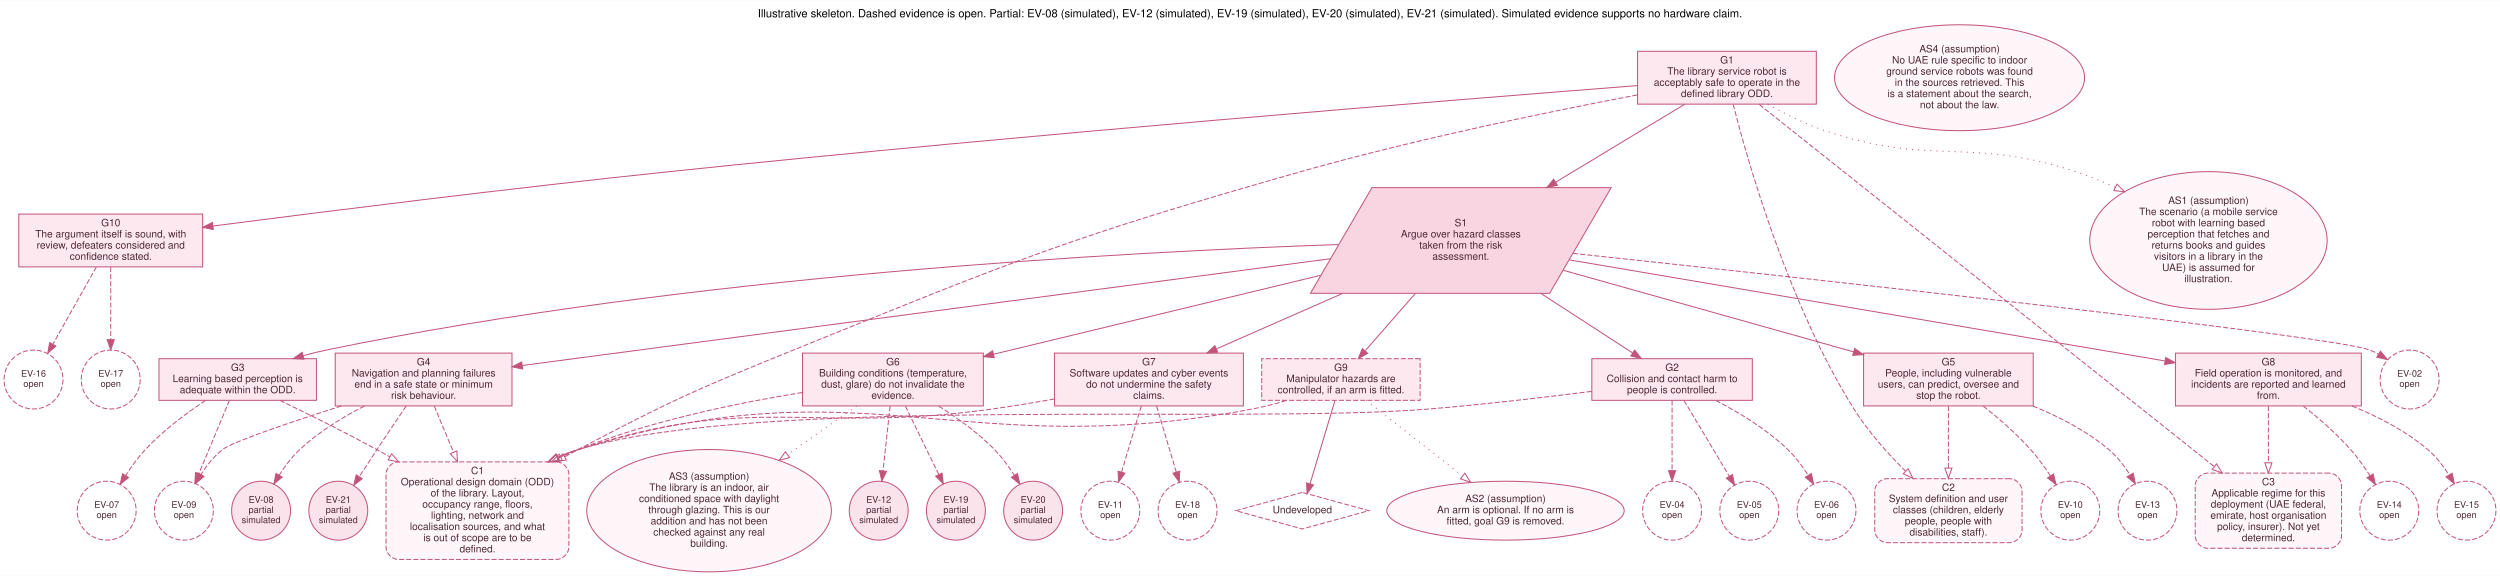
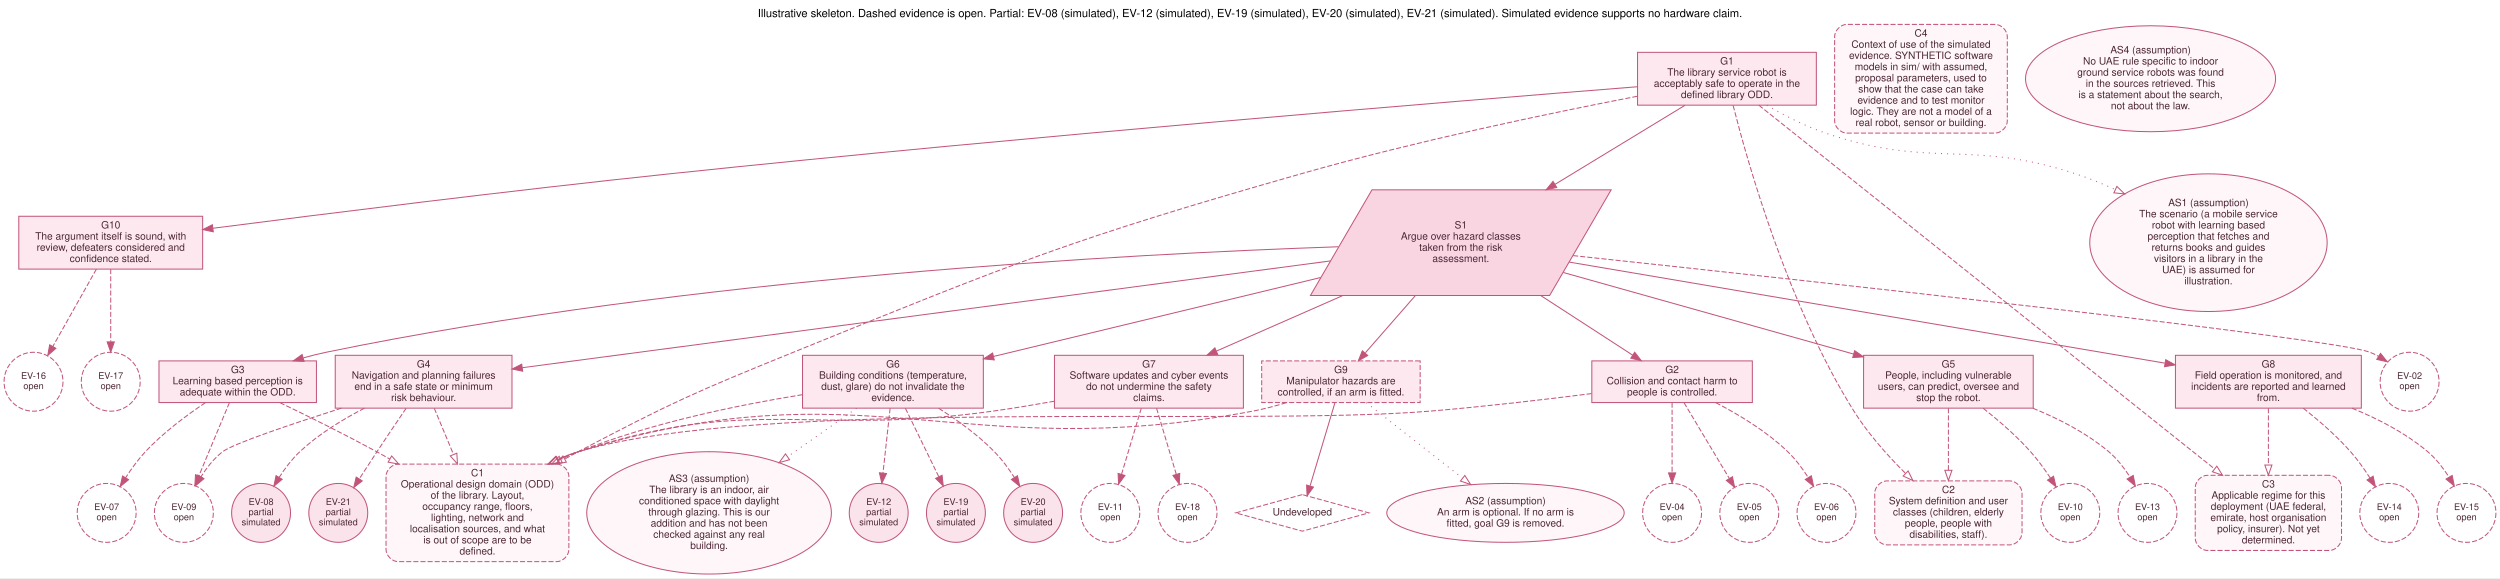
- <svg xmlns="http://www.w3.org/2000/svg" width="2461pt" height="567pt" viewBox="0.00 0.00 2461.00 566.62">
-   <g id="graph0" class="graph" transform="scale(1 1) rotate(0) translate(4 562.62)">
-     <polygon fill="white" stroke="transparent" points="-4,4 -4,-562.62 2457,-562.62 2457,4 -4,4" />
-     <text text-anchor="middle" x="1226.5" y="-545.82" font-family="Helvetica,sans-Serif" font-size="11.00">Illustrative skeleton. Dashed evidence is open. Partial: EV-08 (simulated), EV-12 (simulated), EV-19 (simulated), EV-20 (simulated), EV-21 (simulated). Simulated evidence supports no hardware claim.</text>
+ <svg xmlns="http://www.w3.org/2000/svg" width="2461pt" height="569pt" viewBox="0.00 0.00 2461.00 568.97">
+   <g id="graph0" class="graph" transform="scale(1 1) rotate(0) translate(4 564.97)">
+     <polygon fill="white" stroke="transparent" points="-4,4 -4,-564.97 2457,-564.97 2457,4 -4,4" />
+     <text text-anchor="middle" x="1226.5" y="-548.17" font-family="Helvetica,sans-Serif" font-size="11.00">Illustrative skeleton. Dashed evidence is open. Partial: EV-08 (simulated), EV-12 (simulated), EV-19 (simulated), EV-20 (simulated), EV-21 (simulated). Simulated evidence supports no hardware claim.</text>
    <g id="node1" class="node">
-       <polygon fill="#fde8ef" stroke="#c2547a" points="1784,-512.3 1608,-512.3 1608,-460.3 1784,-460.3 1784,-512.3" />
-       <text text-anchor="middle" x="1696" y="-500.3" font-family="Helvetica,sans-Serif" font-size="10.00" fill="#4a2433">G1</text>
-       <text text-anchor="middle" x="1696" y="-489.3" font-family="Helvetica,sans-Serif" font-size="10.00" fill="#4a2433">The library service robot is</text>
-       <text text-anchor="middle" x="1696" y="-478.3" font-family="Helvetica,sans-Serif" font-size="10.00" fill="#4a2433">acceptably safe to operate in the</text>
-       <text text-anchor="middle" x="1696" y="-467.3" font-family="Helvetica,sans-Serif" font-size="10.00" fill="#4a2433">defined library ODD.</text>
+       <polygon fill="#fde8ef" stroke="#c2547a" points="1784,-513.47 1608,-513.47 1608,-461.47 1784,-461.47 1784,-513.47" />
+       <text text-anchor="middle" x="1696" y="-501.47" font-family="Helvetica,sans-Serif" font-size="10.00" fill="#4a2433">G1</text>
+       <text text-anchor="middle" x="1696" y="-490.47" font-family="Helvetica,sans-Serif" font-size="10.00" fill="#4a2433">The library service robot is</text>
+       <text text-anchor="middle" x="1696" y="-479.47" font-family="Helvetica,sans-Serif" font-size="10.00" fill="#4a2433">acceptably safe to operate in the</text>
+       <text text-anchor="middle" x="1696" y="-468.47" font-family="Helvetica,sans-Serif" font-size="10.00" fill="#4a2433">defined library ODD.</text>
    </g>
    <g id="node11" class="node">
      <polygon fill="#fde8ef" stroke="#c2547a" points="195.5,-352.09 14.5,-352.09 14.5,-300.09 195.5,-300.09 195.5,-352.09" />
      <text text-anchor="middle" x="105" y="-340.09" font-family="Helvetica,sans-Serif" font-size="10.00" fill="#4a2433">G10</text>
      <text text-anchor="middle" x="105" y="-329.09" font-family="Helvetica,sans-Serif" font-size="10.00" fill="#4a2433">The argument itself is sound, with</text>
      <text text-anchor="middle" x="105" y="-318.09" font-family="Helvetica,sans-Serif" font-size="10.00" fill="#4a2433">review, defeaters considered and</text>
      <text text-anchor="middle" x="105" y="-307.09" font-family="Helvetica,sans-Serif" font-size="10.00" fill="#4a2433">confidence stated.</text>
    </g>
    <g id="edge3" class="edge">
-       <path fill="none" stroke="#c2547a" d="M1607.9,-478.56C1428.56,-464.61 1008.2,-430.8 656,-393.97 498.47,-377.5 316.08,-354.61 205.7,-340.33" />
-       <polygon fill="#c2547a" stroke="#c2547a" points="205.94,-336.83 195.57,-339.02 205.04,-343.78 205.94,-336.83" />
+       <path fill="none" stroke="#c2547a" d="M1607.91,-479.6C1428.57,-465.39 1008.21,-431 656,-393.97 498.48,-377.41 316.09,-354.55 205.7,-340.3" />
+       <polygon fill="#c2547a" stroke="#c2547a" points="205.94,-336.8 195.57,-338.99 205.04,-343.74 205.94,-336.8" />
    </g>
    <g id="node12" class="node">
      <polygon fill="#f9d5e2" stroke="#c2547a" points="1582.01,-378.09 1346.56,-378.09 1285.99,-274.09 1521.44,-274.09 1582.01,-378.09" />
      <text text-anchor="middle" x="1434" y="-340.09" font-family="Helvetica,sans-Serif" font-size="10.00" fill="#4a2433">S1</text>
      <text text-anchor="middle" x="1434" y="-329.09" font-family="Helvetica,sans-Serif" font-size="10.00" fill="#4a2433">Argue over hazard classes</text>
      <text text-anchor="middle" x="1434" y="-318.09" font-family="Helvetica,sans-Serif" font-size="10.00" fill="#4a2433">taken from the risk</text>
      <text text-anchor="middle" x="1434" y="-307.09" font-family="Helvetica,sans-Serif" font-size="10.00" fill="#4a2433">assessment.</text>
    </g>
    <g id="edge2" class="edge">
-       <path fill="none" stroke="#c2547a" d="M1654.49,-460.23C1620.4,-439.65 1570.82,-409.71 1527.31,-383.44" />
-       <polygon fill="#c2547a" stroke="#c2547a" points="1529.07,-380.41 1518.7,-378.23 1525.45,-386.4 1529.07,-380.41" />
+       <path fill="none" stroke="#c2547a" d="M1654.77,-461.39C1620.53,-440.56 1570.51,-410.13 1526.73,-383.5" />
+       <polygon fill="#c2547a" stroke="#c2547a" points="1528.43,-380.44 1518.07,-378.23 1524.79,-386.42 1528.43,-380.44" />
    </g>
    <g id="node13" class="node">
      <path fill="#fff6f9" stroke="#c2547a" stroke-dasharray="5,2" d="M544,-108.1C544,-108.1 388,-108.1 388,-108.1 382,-108.1 376,-102.1 376,-96.1 376,-96.1 376,-24.1 376,-24.1 376,-18.1 382,-12.1 388,-12.1 388,-12.1 544,-12.1 544,-12.1 550,-12.1 556,-18.1 556,-24.1 556,-24.1 556,-96.1 556,-96.1 556,-102.1 550,-108.1 544,-108.1" />
      <text text-anchor="middle" x="466" y="-96.1" font-family="Helvetica,sans-Serif" font-size="10.00" fill="#4a2433">C1</text>
      <text text-anchor="middle" x="466" y="-85.1" font-family="Helvetica,sans-Serif" font-size="10.00" fill="#4a2433">Operational design domain (ODD)</text>
      <text text-anchor="middle" x="466" y="-74.1" font-family="Helvetica,sans-Serif" font-size="10.00" fill="#4a2433">of the library. Layout,</text>
      <text text-anchor="middle" x="466" y="-63.1" font-family="Helvetica,sans-Serif" font-size="10.00" fill="#4a2433">occupancy range, floors,</text>
      <text text-anchor="middle" x="466" y="-52.1" font-family="Helvetica,sans-Serif" font-size="10.00" fill="#4a2433">lighting, network and</text>
      <text text-anchor="middle" x="466" y="-41.1" font-family="Helvetica,sans-Serif" font-size="10.00" fill="#4a2433">localisation sources, and what</text>
      <text text-anchor="middle" x="466" y="-30.1" font-family="Helvetica,sans-Serif" font-size="10.00" fill="#4a2433">is out of scope are to be</text>
      <text text-anchor="middle" x="466" y="-19.1" font-family="Helvetica,sans-Serif" font-size="10.00" fill="#4a2433">defined.</text>
    </g>
    <g id="edge4" class="edge">
-       <path fill="none" stroke="#c2547a" stroke-dasharray="5,2" d="M1607.75,-469.35C1522.41,-453.16 1389.81,-425.96 1277,-393.97 1050.38,-329.71 995.26,-306.79 777,-218.21 680.82,-179.17 656.8,-168.66 565,-120.21 560.74,-117.96 556.41,-115.62 552.06,-113.21" />
+       <path fill="none" stroke="#c2547a" stroke-dasharray="5,2" d="M1607.76,-470.21C1522.43,-453.73 1389.84,-426.13 1277,-393.97 1050.47,-329.41 995.26,-306.79 777,-218.21 680.82,-179.17 656.8,-168.66 565,-120.21 560.74,-117.96 556.41,-115.62 552.06,-113.21" />
      <polygon fill="none" stroke="#c2547a" points="553.54,-110.03 543.11,-108.19 550.12,-116.14 553.54,-110.03" />
    </g>
    <g id="node14" class="node">
      <path fill="#fff6f9" stroke="#c2547a" stroke-dasharray="5,2" d="M1974.5,-91.6C1974.5,-91.6 1853.5,-91.6 1853.5,-91.6 1847.5,-91.6 1841.5,-85.6 1841.5,-79.6 1841.5,-79.6 1841.5,-40.6 1841.5,-40.6 1841.5,-34.6 1847.5,-28.6 1853.5,-28.6 1853.5,-28.6 1974.5,-28.6 1974.5,-28.6 1980.5,-28.6 1986.5,-34.6 1986.5,-40.6 1986.5,-40.6 1986.5,-79.6 1986.5,-79.6 1986.5,-85.6 1980.5,-91.6 1974.5,-91.6" />
      <text text-anchor="middle" x="1914" y="-79.6" font-family="Helvetica,sans-Serif" font-size="10.00" fill="#4a2433">C2</text>
      <text text-anchor="middle" x="1914" y="-68.6" font-family="Helvetica,sans-Serif" font-size="10.00" fill="#4a2433">System definition and user</text>
      <text text-anchor="middle" x="1914" y="-57.6" font-family="Helvetica,sans-Serif" font-size="10.00" fill="#4a2433">classes (children, elderly</text>
      <text text-anchor="middle" x="1914" y="-46.6" font-family="Helvetica,sans-Serif" font-size="10.00" fill="#4a2433">people, people with</text>
      <text text-anchor="middle" x="1914" y="-35.6" font-family="Helvetica,sans-Serif" font-size="10.00" fill="#4a2433">disabilities, staff).</text>
    </g>
    <g id="edge5" class="edge">
-       <path fill="none" stroke="#c2547a" stroke-dasharray="5,2" d="M1702.1,-460.14C1716.59,-403.45 1756.72,-262.65 1821,-160.21 1834.94,-138 1854.3,-116.4 1871.75,-99.06" />
-       <polygon fill="none" stroke="#c2547a" points="1874.37,-101.39 1879.09,-91.9 1869.48,-96.38 1874.37,-101.39" />
+       <path fill="none" stroke="#c2547a" stroke-dasharray="5,2" d="M1702.08,-461.22C1716.52,-404.32 1756.58,-263.01 1821,-160.21 1834.92,-137.99 1854.28,-116.39 1871.73,-99.05" />
+       <polygon fill="none" stroke="#c2547a" points="1874.36,-101.38 1879.08,-91.89 1869.47,-96.37 1874.36,-101.38" />
    </g>
    <g id="node15" class="node">
      <path fill="#fff6f9" stroke="#c2547a" stroke-dasharray="5,2" d="M2289,-97.1C2289,-97.1 2169,-97.1 2169,-97.1 2163,-97.1 2157,-91.1 2157,-85.1 2157,-85.1 2157,-35.1 2157,-35.1 2157,-29.1 2163,-23.1 2169,-23.1 2169,-23.1 2289,-23.1 2289,-23.1 2295,-23.1 2301,-29.1 2301,-35.1 2301,-35.1 2301,-85.1 2301,-85.1 2301,-91.1 2295,-97.1 2289,-97.1" />
      <text text-anchor="middle" x="2229" y="-85.1" font-family="Helvetica,sans-Serif" font-size="10.00" fill="#4a2433">C3</text>
      <text text-anchor="middle" x="2229" y="-74.1" font-family="Helvetica,sans-Serif" font-size="10.00" fill="#4a2433">Applicable regime for this</text>
      <text text-anchor="middle" x="2229" y="-63.1" font-family="Helvetica,sans-Serif" font-size="10.00" fill="#4a2433">deployment (UAE federal,</text>
      <text text-anchor="middle" x="2229" y="-52.1" font-family="Helvetica,sans-Serif" font-size="10.00" fill="#4a2433">emirate, host organisation</text>
      <text text-anchor="middle" x="2229" y="-41.1" font-family="Helvetica,sans-Serif" font-size="10.00" fill="#4a2433">policy, insurer). Not yet</text>
      <text text-anchor="middle" x="2229" y="-30.1" font-family="Helvetica,sans-Serif" font-size="10.00" fill="#4a2433">determined.</text>
    </g>
    <g id="edge6" class="edge">
-       <path fill="none" stroke="#c2547a" stroke-dasharray="5,2" d="M1727.75,-460.03C1816.08,-389.73 2065.45,-191.27 2175.58,-103.62" />
-       <polygon fill="none" stroke="#c2547a" points="2177.94,-106.21 2183.59,-97.25 2173.58,-100.74 2177.94,-106.21" />
-     </g>
-     <g id="node16" class="node">
+       <path fill="none" stroke="#c2547a" stroke-dasharray="5,2" d="M1727.35,-461.45C1815.41,-391.17 2065.73,-191.4 2175.88,-103.5" />
+       <polygon fill="none" stroke="#c2547a" points="2178.25,-106.09 2183.88,-97.11 2173.88,-100.61 2178.25,-106.09" />
+     </g>
+     <g id="node17" class="node">
      <ellipse fill="#fff6f9" stroke="#c2547a" cx="2170" cy="-326.09" rx="116.85" ry="67.76" />
      <text text-anchor="middle" x="2170" y="-362.09" font-family="Helvetica,sans-Serif" font-size="10.00" fill="#4a2433">AS1 (assumption)</text>
      <text text-anchor="middle" x="2170" y="-351.09" font-family="Helvetica,sans-Serif" font-size="10.00" fill="#4a2433">The scenario (a mobile service</text>
      <text text-anchor="middle" x="2170" y="-340.09" font-family="Helvetica,sans-Serif" font-size="10.00" fill="#4a2433">robot with learning based</text>
      <text text-anchor="middle" x="2170" y="-329.09" font-family="Helvetica,sans-Serif" font-size="10.00" fill="#4a2433">perception that fetches and</text>
      <text text-anchor="middle" x="2170" y="-318.09" font-family="Helvetica,sans-Serif" font-size="10.00" fill="#4a2433">returns books and guides</text>
      <text text-anchor="middle" x="2170" y="-307.09" font-family="Helvetica,sans-Serif" font-size="10.00" fill="#4a2433">visitors in a library in the</text>
      <text text-anchor="middle" x="2170" y="-296.09" font-family="Helvetica,sans-Serif" font-size="10.00" fill="#4a2433">UAE) is assumed for</text>
      <text text-anchor="middle" x="2170" y="-285.09" font-family="Helvetica,sans-Serif" font-size="10.00" fill="#4a2433">illustration.</text>
    </g>
    <g id="edge7" class="edge">
-       <path fill="none" stroke="#c2547a" stroke-dasharray="1,5" d="M1736.22,-460.24C1753.18,-450.68 1773.49,-440.52 1793,-433.97 1898.01,-398.71 1933.74,-428.46 2039,-393.97 2051.99,-389.72 2065.27,-384.32 2078.15,-378.44" />
+       <path fill="none" stroke="#c2547a" stroke-dasharray="1,5" d="M1735.21,-461.36C1752.35,-451.42 1773.06,-440.77 1793,-433.97 1897.84,-398.22 1933.74,-428.46 2039,-393.97 2051.99,-389.72 2065.27,-384.32 2078.15,-378.44" />
      <polygon fill="none" stroke="#c2547a" points="2079.88,-381.5 2087.45,-374.09 2076.91,-375.16 2079.88,-381.5" />
    </g>
    <g id="node2" class="node">
      <polygon fill="#fde8ef" stroke="#c2547a" points="1721,-209.71 1563,-209.71 1563,-168.71 1721,-168.71 1721,-209.71" />
      <text text-anchor="middle" x="1642" y="-197.71" font-family="Helvetica,sans-Serif" font-size="10.00" fill="#4a2433">G2</text>
      <text text-anchor="middle" x="1642" y="-186.71" font-family="Helvetica,sans-Serif" font-size="10.00" fill="#4a2433">Collision and contact harm to</text>
      <text text-anchor="middle" x="1642" y="-175.71" font-family="Helvetica,sans-Serif" font-size="10.00" fill="#4a2433">people is controlled.</text>
    </g>
    <g id="edge8" class="edge">
      <path fill="none" stroke="#c2547a" stroke-dasharray="5,2" d="M1562.74,-177.53C1516.28,-171.62 1456.4,-164.61 1403,-160.21 1217.19,-144.91 743.49,-174.05 565,-120.21 558.15,-118.14 551.28,-115.5 544.53,-112.48" />
      <polygon fill="none" stroke="#c2547a" points="545.96,-109.28 535.42,-108.16 542.95,-115.61 545.96,-109.28" />
    </g>
-     <g id="node21" class="node">
+     <g id="node22" class="node">
      <ellipse fill="#ffffff" stroke="#c2547a" stroke-dasharray="5,2" cx="1642" cy="-60.1" rx="29" ry="29" />
      <text text-anchor="middle" x="1642" y="-62.9" font-family="Helvetica,sans-Serif" font-size="9.00" fill="#4a2433">EV-04</text>
      <text text-anchor="middle" x="1642" y="-52.9" font-family="Helvetica,sans-Serif" font-size="9.00" fill="#4a2433">open</text>
    </g>
    <g id="edge27" class="edge">
      <path fill="none" stroke="#c2547a" stroke-dasharray="5,2" d="M1642,-168.63C1642,-150.27 1642,-122.31 1642,-99.5" />
      <polygon fill="#c2547a" stroke="#c2547a" points="1645.5,-99.44 1642,-89.44 1638.5,-99.44 1645.5,-99.44" />
    </g>
-     <g id="node22" class="node">
+     <g id="node23" class="node">
      <ellipse fill="#ffffff" stroke="#c2547a" stroke-dasharray="5,2" cx="1718" cy="-60.1" rx="29" ry="29" />
      <text text-anchor="middle" x="1718" y="-62.9" font-family="Helvetica,sans-Serif" font-size="9.00" fill="#4a2433">EV-05</text>
      <text text-anchor="middle" x="1718" y="-52.9" font-family="Helvetica,sans-Serif" font-size="9.00" fill="#4a2433">open</text>
    </g>
    <g id="edge28" class="edge">
      <path fill="none" stroke="#c2547a" stroke-dasharray="5,2" d="M1653.71,-168.63C1665.6,-148.74 1684.22,-117.6 1698.37,-93.94" />
      <polygon fill="#c2547a" stroke="#c2547a" points="1701.42,-95.65 1703.55,-85.27 1695.41,-92.06 1701.42,-95.65" />
    </g>
-     <g id="node23" class="node">
+     <g id="node24" class="node">
      <ellipse fill="#ffffff" stroke="#c2547a" stroke-dasharray="5,2" cx="1794" cy="-60.1" rx="29" ry="29" />
      <text text-anchor="middle" x="1794" y="-62.9" font-family="Helvetica,sans-Serif" font-size="9.00" fill="#4a2433">EV-06</text>
      <text text-anchor="middle" x="1794" y="-52.9" font-family="Helvetica,sans-Serif" font-size="9.00" fill="#4a2433">open</text>
    </g>
    <g id="edge29" class="edge">
      <path fill="none" stroke="#c2547a" stroke-dasharray="5,2" d="M1685.01,-168.6C1707.85,-156.78 1735.37,-140.15 1756,-120.21 1763.56,-112.89 1770.34,-103.8 1776.01,-94.95" />
      <polygon fill="#c2547a" stroke="#c2547a" points="1779.09,-96.63 1781.29,-86.27 1773.11,-92.99 1779.09,-96.63" />
    </g>
    <g id="node3" class="node">
      <polygon fill="#fde8ef" stroke="#c2547a" points="307.5,-209.71 152.5,-209.71 152.5,-168.71 307.5,-168.71 307.5,-209.71" />
      <text text-anchor="middle" x="230" y="-197.71" font-family="Helvetica,sans-Serif" font-size="10.00" fill="#4a2433">G3</text>
      <text text-anchor="middle" x="230" y="-186.71" font-family="Helvetica,sans-Serif" font-size="10.00" fill="#4a2433">Learning based perception is</text>
      <text text-anchor="middle" x="230" y="-175.71" font-family="Helvetica,sans-Serif" font-size="10.00" fill="#4a2433">adequate within the ODD.</text>
    </g>
    <g id="edge9" class="edge">
      <path fill="none" stroke="#c2547a" stroke-dasharray="5,2" d="M271.49,-168.65C298.88,-155.48 335.42,-137.44 367,-120.21 371.17,-117.93 375.42,-115.57 379.7,-113.15" />
      <polygon fill="none" stroke="#c2547a" points="381.55,-116.13 388.51,-108.14 378.09,-110.05 381.55,-116.13" />
    </g>
-     <g id="node24" class="node">
+     <g id="node25" class="node">
      <ellipse fill="#ffffff" stroke="#c2547a" stroke-dasharray="5,2" cx="101" cy="-60.1" rx="29" ry="29" />
      <text text-anchor="middle" x="101" y="-62.9" font-family="Helvetica,sans-Serif" font-size="9.00" fill="#4a2433">EV-07</text>
      <text text-anchor="middle" x="101" y="-52.9" font-family="Helvetica,sans-Serif" font-size="9.00" fill="#4a2433">open</text>
    </g>
    <g id="edge30" class="edge">
      <path fill="none" stroke="#c2547a" stroke-dasharray="5,2" d="M198.27,-168.64C179.67,-156.21 156.48,-138.96 139,-120.21 131.89,-112.58 125.29,-103.45 119.65,-94.68" />
      <polygon fill="#c2547a" stroke="#c2547a" points="122.58,-92.77 114.35,-86.09 116.63,-96.44 122.58,-92.77" />
    </g>
-     <g id="node26" class="node">
+     <g id="node27" class="node">
      <ellipse fill="#ffffff" stroke="#c2547a" stroke-dasharray="5,2" cx="177" cy="-60.1" rx="29" ry="29" />
      <text text-anchor="middle" x="177" y="-62.9" font-family="Helvetica,sans-Serif" font-size="9.00" fill="#4a2433">EV-09</text>
      <text text-anchor="middle" x="177" y="-52.9" font-family="Helvetica,sans-Serif" font-size="9.00" fill="#4a2433">open</text>
    </g>
    <g id="edge31" class="edge">
      <path fill="none" stroke="#c2547a" stroke-dasharray="5,2" d="M221.83,-168.63C213.82,-149.41 201.42,-119.67 191.69,-96.33" />
      <polygon fill="#c2547a" stroke="#c2547a" points="194.92,-94.98 187.84,-87.1 188.46,-97.67 194.92,-94.98" />
    </g>
    <g id="node4" class="node">
      <polygon fill="#fde8ef" stroke="#c2547a" points="500,-215.21 326,-215.21 326,-163.21 500,-163.21 500,-215.21" />
      <text text-anchor="middle" x="413" y="-203.21" font-family="Helvetica,sans-Serif" font-size="10.00" fill="#4a2433">G4</text>
      <text text-anchor="middle" x="413" y="-192.21" font-family="Helvetica,sans-Serif" font-size="10.00" fill="#4a2433">Navigation and planning failures</text>
      <text text-anchor="middle" x="413" y="-181.21" font-family="Helvetica,sans-Serif" font-size="10.00" fill="#4a2433">end in a safe state or minimum</text>
      <text text-anchor="middle" x="413" y="-170.21" font-family="Helvetica,sans-Serif" font-size="10.00" fill="#4a2433">risk behaviour.</text>
    </g>
    <g id="edge10" class="edge">
      <path fill="none" stroke="#c2547a" stroke-dasharray="5,2" d="M423.47,-163.1C428.92,-150.03 435.81,-133.5 442.46,-117.57" />
      <polygon fill="none" stroke="#c2547a" points="445.71,-118.86 446.33,-108.29 439.25,-116.17 445.71,-118.86" />
    </g>
-     <g id="node25" class="node">
+     <g id="node26" class="node">
      <ellipse fill="#fbe3ec" stroke="#c2547a" cx="253" cy="-60.1" rx="29" ry="29" />
      <text text-anchor="middle" x="253" y="-67.9" font-family="Helvetica,sans-Serif" font-size="9.00" fill="#4a2433">EV-08</text>
      <text text-anchor="middle" x="253" y="-57.9" font-family="Helvetica,sans-Serif" font-size="9.00" fill="#4a2433">partial</text>
      <text text-anchor="middle" x="253" y="-47.9" font-family="Helvetica,sans-Serif" font-size="9.00" fill="#4a2433">simulated</text>
    </g>
    <g id="edge32" class="edge">
      <path fill="none" stroke="#c2547a" stroke-dasharray="5,2" d="M354.8,-163.17C333.19,-152.07 309.47,-137.55 291,-120.21 283.33,-113.01 276.51,-103.95 270.85,-95.1" />
      <polygon fill="#c2547a" stroke="#c2547a" points="273.75,-93.14 265.58,-86.4 267.77,-96.77 273.75,-93.14" />
    </g>
    <g id="edge33" class="edge">
      <path fill="none" stroke="#c2547a" stroke-dasharray="5,2" d="M332.14,-163.2C281.84,-147.17 224.88,-127.96 215,-120.21 206.65,-113.66 199.59,-104.73 193.9,-95.81" />
      <polygon fill="#c2547a" stroke="#c2547a" points="196.77,-93.79 188.67,-86.96 190.75,-97.35 196.77,-93.79" />
    </g>
-     <g id="node38" class="node">
+     <g id="node39" class="node">
      <ellipse fill="#fbe3ec" stroke="#c2547a" cx="329" cy="-60.1" rx="29" ry="29" />
      <text text-anchor="middle" x="329" y="-67.9" font-family="Helvetica,sans-Serif" font-size="9.00" fill="#4a2433">EV-21</text>
      <text text-anchor="middle" x="329" y="-57.9" font-family="Helvetica,sans-Serif" font-size="9.00" fill="#4a2433">partial</text>
      <text text-anchor="middle" x="329" y="-47.9" font-family="Helvetica,sans-Serif" font-size="9.00" fill="#4a2433">simulated</text>
    </g>
    <g id="edge34" class="edge">
      <path fill="none" stroke="#c2547a" stroke-dasharray="5,2" d="M395.82,-163.11C387.11,-150.32 376.42,-134.49 367,-120.21 361.31,-111.58 355.22,-102.18 349.62,-93.48" />
      <polygon fill="#c2547a" stroke="#c2547a" points="352.56,-91.58 344.22,-85.06 346.67,-95.36 352.56,-91.58" />
    </g>
    <g id="node5" class="node">
      <polygon fill="#fde8ef" stroke="#c2547a" points="1997.5,-215.21 1830.5,-215.21 1830.5,-163.21 1997.5,-163.21 1997.5,-215.21" />
      <text text-anchor="middle" x="1914" y="-203.21" font-family="Helvetica,sans-Serif" font-size="10.00" fill="#4a2433">G5</text>
      <text text-anchor="middle" x="1914" y="-192.21" font-family="Helvetica,sans-Serif" font-size="10.00" fill="#4a2433">People, including vulnerable</text>
      <text text-anchor="middle" x="1914" y="-181.21" font-family="Helvetica,sans-Serif" font-size="10.00" fill="#4a2433">users, can predict, oversee and</text>
      <text text-anchor="middle" x="1914" y="-170.21" font-family="Helvetica,sans-Serif" font-size="10.00" fill="#4a2433">stop the robot.</text>
    </g>
    <g id="edge11" class="edge">
      <path fill="none" stroke="#c2547a" stroke-dasharray="5,2" d="M1914,-163.1C1914,-145.72 1914,-122.21 1914,-102.14" />
      <polygon fill="none" stroke="#c2547a" points="1917.5,-102.01 1914,-92.01 1910.5,-102.01 1917.5,-102.01" />
    </g>
-     <g id="node27" class="node">
+     <g id="node28" class="node">
      <ellipse fill="#ffffff" stroke="#c2547a" stroke-dasharray="5,2" cx="2034" cy="-60.1" rx="29" ry="29" />
      <text text-anchor="middle" x="2034" y="-62.9" font-family="Helvetica,sans-Serif" font-size="9.00" fill="#4a2433">EV-10</text>
      <text text-anchor="middle" x="2034" y="-52.9" font-family="Helvetica,sans-Serif" font-size="9.00" fill="#4a2433">open</text>
    </g>
    <g id="edge35" class="edge">
      <path fill="none" stroke="#c2547a" stroke-dasharray="5,2" d="M1948.26,-163.08C1963.49,-151.03 1981.08,-135.84 1995,-120.21 2001.99,-112.36 2008.66,-103.16 2014.45,-94.39" />
      <polygon fill="#c2547a" stroke="#c2547a" points="2017.49,-96.14 2019.92,-85.83 2011.59,-92.37 2017.49,-96.14" />
    </g>
-     <g id="node30" class="node">
+     <g id="node31" class="node">
      <ellipse fill="#ffffff" stroke="#c2547a" stroke-dasharray="5,2" cx="2110" cy="-60.1" rx="29" ry="29" />
      <text text-anchor="middle" x="2110" y="-62.9" font-family="Helvetica,sans-Serif" font-size="9.00" fill="#4a2433">EV-13</text>
      <text text-anchor="middle" x="2110" y="-52.9" font-family="Helvetica,sans-Serif" font-size="9.00" fill="#4a2433">open</text>
    </g>
    <g id="edge36" class="edge">
      <path fill="none" stroke="#c2547a" stroke-dasharray="5,2" d="M1997.19,-163.11C2023.02,-152.64 2050.35,-138.55 2072,-120.21 2080.1,-113.35 2087.08,-104.32 2092.77,-95.4" />
      <polygon fill="#c2547a" stroke="#c2547a" points="2095.91,-96.97 2098.02,-86.59 2089.89,-93.39 2095.91,-96.97" />
    </g>
    <g id="node6" class="node">
      <polygon fill="#fde8ef" stroke="#c2547a" points="964,-215.21 786,-215.21 786,-163.21 964,-163.21 964,-215.21" />
      <text text-anchor="middle" x="875" y="-203.21" font-family="Helvetica,sans-Serif" font-size="10.00" fill="#4a2433">G6</text>
      <text text-anchor="middle" x="875" y="-192.21" font-family="Helvetica,sans-Serif" font-size="10.00" fill="#4a2433">Building conditions (temperature,</text>
      <text text-anchor="middle" x="875" y="-181.21" font-family="Helvetica,sans-Serif" font-size="10.00" fill="#4a2433">dust, glare) do not invalidate the</text>
      <text text-anchor="middle" x="875" y="-170.21" font-family="Helvetica,sans-Serif" font-size="10.00" fill="#4a2433">evidence.</text>
    </g>
    <g id="edge12" class="edge">
      <path fill="none" stroke="#c2547a" stroke-dasharray="5,2" d="M785.91,-176.47C722.71,-166.29 636.72,-148.61 565,-120.21 559.46,-118.01 553.86,-115.53 548.3,-112.85" />
      <polygon fill="none" stroke="#c2547a" points="549.51,-109.54 539,-108.18 546.37,-115.79 549.51,-109.54" />
    </g>
-     <g id="node18" class="node">
+     <g id="node19" class="node">
      <ellipse fill="#fff6f9" stroke="#c2547a" cx="694" cy="-60.1" rx="120.42" ry="60.21" />
      <text text-anchor="middle" x="694" y="-90.6" font-family="Helvetica,sans-Serif" font-size="10.00" fill="#4a2433">AS3 (assumption)</text>
      <text text-anchor="middle" x="694" y="-79.6" font-family="Helvetica,sans-Serif" font-size="10.00" fill="#4a2433">The library is an indoor, air</text>
      <text text-anchor="middle" x="694" y="-68.6" font-family="Helvetica,sans-Serif" font-size="10.00" fill="#4a2433">conditioned space with daylight</text>
      <text text-anchor="middle" x="694" y="-57.6" font-family="Helvetica,sans-Serif" font-size="10.00" fill="#4a2433">through glazing. This is our</text>
      <text text-anchor="middle" x="694" y="-46.6" font-family="Helvetica,sans-Serif" font-size="10.00" fill="#4a2433">addition and has not been</text>
      <text text-anchor="middle" x="694" y="-35.6" font-family="Helvetica,sans-Serif" font-size="10.00" fill="#4a2433">checked against any real</text>
      <text text-anchor="middle" x="694" y="-24.6" font-family="Helvetica,sans-Serif" font-size="10.00" fill="#4a2433">building.</text>
    </g>
    <g id="edge13" class="edge">
      <path fill="none" stroke="#c2547a" stroke-dasharray="1,5" d="M839.24,-163.1C819.79,-149.44 794.95,-131.99 771.33,-115.4" />
      <polygon fill="none" stroke="#c2547a" points="773.23,-112.46 763.03,-109.58 769.2,-118.19 773.23,-112.46" />
    </g>
-     <g id="node29" class="node">
+     <g id="node30" class="node">
      <ellipse fill="#fbe3ec" stroke="#c2547a" cx="861" cy="-60.1" rx="29" ry="29" />
      <text text-anchor="middle" x="861" y="-67.9" font-family="Helvetica,sans-Serif" font-size="9.00" fill="#4a2433">EV-12</text>
      <text text-anchor="middle" x="861" y="-57.9" font-family="Helvetica,sans-Serif" font-size="9.00" fill="#4a2433">partial</text>
      <text text-anchor="middle" x="861" y="-47.9" font-family="Helvetica,sans-Serif" font-size="9.00" fill="#4a2433">simulated</text>
    </g>
    <g id="edge37" class="edge">
      <path fill="none" stroke="#c2547a" stroke-dasharray="5,2" d="M872.23,-163.1C870.23,-144.9 867.48,-119.97 865.21,-99.31" />
      <polygon fill="#c2547a" stroke="#c2547a" points="868.68,-98.82 864.1,-89.26 861.72,-99.58 868.68,-98.82" />
    </g>
-     <g id="node36" class="node">
+     <g id="node37" class="node">
      <ellipse fill="#fbe3ec" stroke="#c2547a" cx="937" cy="-60.1" rx="29" ry="29" />
      <text text-anchor="middle" x="937" y="-67.9" font-family="Helvetica,sans-Serif" font-size="9.00" fill="#4a2433">EV-19</text>
      <text text-anchor="middle" x="937" y="-57.9" font-family="Helvetica,sans-Serif" font-size="9.00" fill="#4a2433">partial</text>
      <text text-anchor="middle" x="937" y="-47.9" font-family="Helvetica,sans-Serif" font-size="9.00" fill="#4a2433">simulated</text>
    </g>
    <g id="edge38" class="edge">
      <path fill="none" stroke="#c2547a" stroke-dasharray="5,2" d="M887.25,-163.1C896.66,-143.81 909.75,-116.96 920.15,-95.65" />
      <polygon fill="#c2547a" stroke="#c2547a" points="923.33,-97.12 924.56,-86.6 917.03,-94.05 923.33,-97.12" />
    </g>
-     <g id="node37" class="node">
+     <g id="node38" class="node">
      <ellipse fill="#fbe3ec" stroke="#c2547a" cx="1013" cy="-60.1" rx="29" ry="29" />
      <text text-anchor="middle" x="1013" y="-67.9" font-family="Helvetica,sans-Serif" font-size="9.00" fill="#4a2433">EV-20</text>
      <text text-anchor="middle" x="1013" y="-57.9" font-family="Helvetica,sans-Serif" font-size="9.00" fill="#4a2433">partial</text>
      <text text-anchor="middle" x="1013" y="-47.9" font-family="Helvetica,sans-Serif" font-size="9.00" fill="#4a2433">simulated</text>
    </g>
    <g id="edge39" class="edge">
      <path fill="none" stroke="#c2547a" stroke-dasharray="5,2" d="M920,-163.06C938.34,-151.49 958.96,-136.67 975,-120.21 982.28,-112.74 988.94,-103.67 994.57,-94.89" />
      <polygon fill="#c2547a" stroke="#c2547a" points="997.6,-96.65 999.85,-86.29 991.64,-92.98 997.6,-96.65" />
    </g>
    <g id="node7" class="node">
      <polygon fill="#fde8ef" stroke="#c2547a" points="1220,-215.21 1034,-215.21 1034,-163.21 1220,-163.21 1220,-215.21" />
      <text text-anchor="middle" x="1127" y="-203.21" font-family="Helvetica,sans-Serif" font-size="10.00" fill="#4a2433">G7</text>
      <text text-anchor="middle" x="1127" y="-192.21" font-family="Helvetica,sans-Serif" font-size="10.00" fill="#4a2433">Software updates and cyber events</text>
      <text text-anchor="middle" x="1127" y="-181.21" font-family="Helvetica,sans-Serif" font-size="10.00" fill="#4a2433">do not undermine the safety</text>
      <text text-anchor="middle" x="1127" y="-170.21" font-family="Helvetica,sans-Serif" font-size="10.00" fill="#4a2433">claims.</text>
    </g>
    <g id="edge14" class="edge">
      <path fill="none" stroke="#c2547a" stroke-dasharray="5,2" d="M1033.95,-170.02C1013.9,-166.46 992.78,-162.97 973,-160.21 792.55,-135 738.07,-177.17 565,-120.21 558.55,-118.08 552.07,-115.49 545.68,-112.58" />
      <polygon fill="none" stroke="#c2547a" points="546.93,-109.29 536.4,-108.11 543.89,-115.6 546.93,-109.29" />
    </g>
-     <g id="node28" class="node">
+     <g id="node29" class="node">
      <ellipse fill="#ffffff" stroke="#c2547a" stroke-dasharray="5,2" cx="1089" cy="-60.1" rx="29" ry="29" />
      <text text-anchor="middle" x="1089" y="-62.9" font-family="Helvetica,sans-Serif" font-size="9.00" fill="#4a2433">EV-11</text>
      <text text-anchor="middle" x="1089" y="-52.9" font-family="Helvetica,sans-Serif" font-size="9.00" fill="#4a2433">open</text>
    </g>
    <g id="edge40" class="edge">
      <path fill="none" stroke="#c2547a" stroke-dasharray="5,2" d="M1119.49,-163.1C1113.95,-144.57 1106.33,-119.06 1100.09,-98.19" />
      <polygon fill="#c2547a" stroke="#c2547a" points="1103.37,-96.94 1097.15,-88.36 1096.66,-98.95 1103.37,-96.94" />
    </g>
-     <g id="node35" class="node">
+     <g id="node36" class="node">
      <ellipse fill="#ffffff" stroke="#c2547a" stroke-dasharray="5,2" cx="1165" cy="-60.1" rx="29" ry="29" />
      <text text-anchor="middle" x="1165" y="-62.9" font-family="Helvetica,sans-Serif" font-size="9.00" fill="#4a2433">EV-18</text>
      <text text-anchor="middle" x="1165" y="-52.9" font-family="Helvetica,sans-Serif" font-size="9.00" fill="#4a2433">open</text>
    </g>
    <g id="edge41" class="edge">
      <path fill="none" stroke="#c2547a" stroke-dasharray="5,2" d="M1134.51,-163.1C1140.05,-144.57 1147.67,-119.06 1153.91,-98.19" />
      <polygon fill="#c2547a" stroke="#c2547a" points="1157.34,-98.95 1156.85,-88.36 1150.63,-96.94 1157.34,-98.95" />
    </g>
    <g id="node8" class="node">
      <polygon fill="#fde8ef" stroke="#c2547a" points="2320.5,-215.21 2137.5,-215.21 2137.5,-163.21 2320.5,-163.21 2320.5,-215.21" />
      <text text-anchor="middle" x="2229" y="-203.21" font-family="Helvetica,sans-Serif" font-size="10.00" fill="#4a2433">G8</text>
      <text text-anchor="middle" x="2229" y="-192.21" font-family="Helvetica,sans-Serif" font-size="10.00" fill="#4a2433">Field operation is monitored, and</text>
      <text text-anchor="middle" x="2229" y="-181.21" font-family="Helvetica,sans-Serif" font-size="10.00" fill="#4a2433">incidents are reported and learned</text>
      <text text-anchor="middle" x="2229" y="-170.21" font-family="Helvetica,sans-Serif" font-size="10.00" fill="#4a2433">from.</text>
    </g>
    <g id="edge15" class="edge">
      <path fill="none" stroke="#c2547a" stroke-dasharray="5,2" d="M2229,-163.1C2229,-147.23 2229,-126.23 2229,-107.42" />
      <polygon fill="none" stroke="#c2547a" points="2232.5,-107.23 2229,-97.23 2225.5,-107.23 2232.5,-107.23" />
    </g>
-     <g id="node31" class="node">
+     <g id="node32" class="node">
      <ellipse fill="#ffffff" stroke="#c2547a" stroke-dasharray="5,2" cx="2348" cy="-60.1" rx="29" ry="29" />
      <text text-anchor="middle" x="2348" y="-62.9" font-family="Helvetica,sans-Serif" font-size="9.00" fill="#4a2433">EV-14</text>
      <text text-anchor="middle" x="2348" y="-52.9" font-family="Helvetica,sans-Serif" font-size="9.00" fill="#4a2433">open</text>
    </g>
    <g id="edge42" class="edge">
      <path fill="none" stroke="#c2547a" stroke-dasharray="5,2" d="M2263.35,-163.15C2278.59,-151.12 2296.17,-135.92 2310,-120.21 2316.89,-112.38 2323.42,-103.19 2329.06,-94.42" />
      <polygon fill="#c2547a" stroke="#c2547a" points="2332.07,-96.19 2334.38,-85.85 2326.13,-92.5 2332.07,-96.19" />
    </g>
-     <g id="node32" class="node">
+     <g id="node33" class="node">
      <ellipse fill="#ffffff" stroke="#c2547a" stroke-dasharray="5,2" cx="2424" cy="-60.1" rx="29" ry="29" />
      <text text-anchor="middle" x="2424" y="-62.9" font-family="Helvetica,sans-Serif" font-size="9.00" fill="#4a2433">EV-15</text>
      <text text-anchor="middle" x="2424" y="-52.9" font-family="Helvetica,sans-Serif" font-size="9.00" fill="#4a2433">open</text>
    </g>
    <g id="edge43" class="edge">
      <path fill="none" stroke="#c2547a" stroke-dasharray="5,2" d="M2311.26,-163.19C2337.04,-152.7 2364.38,-138.57 2386,-120.21 2394.09,-113.34 2401.07,-104.31 2406.76,-95.39" />
      <polygon fill="#c2547a" stroke="#c2547a" points="2409.9,-96.96 2412.01,-86.58 2403.88,-93.38 2409.9,-96.96" />
    </g>
    <g id="node9" class="node">
      <polygon fill="#fde8ef" stroke="#c2547a" stroke-dasharray="5,2" points="1394,-209.71 1238,-209.71 1238,-168.71 1394,-168.71 1394,-209.71" />
      <text text-anchor="middle" x="1316" y="-197.71" font-family="Helvetica,sans-Serif" font-size="10.00" fill="#4a2433">G9</text>
      <text text-anchor="middle" x="1316" y="-186.71" font-family="Helvetica,sans-Serif" font-size="10.00" fill="#4a2433">Manipulator hazards are</text>
      <text text-anchor="middle" x="1316" y="-175.71" font-family="Helvetica,sans-Serif" font-size="10.00" fill="#4a2433">controlled, if an arm is fitted.</text>
    </g>
    <g id="node10" class="node">
      <polygon fill="white" stroke="#c2547a" stroke-dasharray="5,2" points="1278,-78.1 1212.46,-60.1 1278,-42.1 1343.54,-60.1 1278,-78.1" />
      <text text-anchor="middle" x="1278" y="-57.6" font-family="Helvetica,sans-Serif" font-size="10.00" fill="#4a2433">Undeveloped</text>
    </g>
    <g id="edge1" class="edge">
      <path fill="none" stroke="#c2547a" d="M1310.15,-168.63C1303.58,-146.67 1292.91,-110.97 1285.68,-86.79" />
      <polygon fill="#c2547a" stroke="#c2547a" points="1288.94,-85.47 1282.72,-76.89 1282.23,-87.48 1288.94,-85.47" />
    </g>
    <g id="edge16" class="edge">
      <path fill="none" stroke="#c2547a" stroke-dasharray="5,2" d="M1262.24,-168.59C1251.37,-165.28 1239.92,-162.26 1229,-160.21 938.44,-105.6 847.51,-207.35 565,-120.21 558.38,-118.17 551.74,-115.6 545.21,-112.68" />
      <polygon fill="none" stroke="#c2547a" points="546.27,-109.31 535.73,-108.18 543.26,-115.63 546.27,-109.31" />
    </g>
-     <g id="node17" class="node">
+     <g id="node18" class="node">
      <ellipse fill="#fff6f9" stroke="#c2547a" cx="1478" cy="-60.1" rx="116.85" ry="28.98" />
      <text text-anchor="middle" x="1478" y="-68.6" font-family="Helvetica,sans-Serif" font-size="10.00" fill="#4a2433">AS2 (assumption)</text>
      <text text-anchor="middle" x="1478" y="-57.6" font-family="Helvetica,sans-Serif" font-size="10.00" fill="#4a2433">An arm is optional. If no arm is</text>
      <text text-anchor="middle" x="1478" y="-46.6" font-family="Helvetica,sans-Serif" font-size="10.00" fill="#4a2433">fitted, goal G9 is removed.</text>
    </g>
    <g id="edge17" class="edge">
      <path fill="none" stroke="#c2547a" stroke-dasharray="1,5" d="M1340.96,-168.63C1366.11,-148.89 1405.39,-118.07 1435.47,-94.47" />
      <polygon fill="none" stroke="#c2547a" points="1437.98,-96.95 1443.69,-88.03 1433.66,-91.45 1437.98,-96.95" />
    </g>
-     <g id="node33" class="node">
+     <g id="node34" class="node">
      <ellipse fill="#ffffff" stroke="#c2547a" stroke-dasharray="5,2" cx="29" cy="-189.21" rx="29" ry="29" />
      <text text-anchor="middle" x="29" y="-192.01" font-family="Helvetica,sans-Serif" font-size="9.00" fill="#4a2433">EV-16</text>
      <text text-anchor="middle" x="29" y="-182.01" font-family="Helvetica,sans-Serif" font-size="9.00" fill="#4a2433">open</text>
    </g>
    <g id="edge44" class="edge">
      <path fill="none" stroke="#c2547a" stroke-dasharray="5,2" d="M90.88,-300.04C78.83,-278.65 61.39,-247.7 48.1,-224.1" />
      <polygon fill="#c2547a" stroke="#c2547a" points="51,-222.12 43.04,-215.13 44.9,-225.56 51,-222.12" />
    </g>
-     <g id="node34" class="node">
+     <g id="node35" class="node">
      <ellipse fill="#ffffff" stroke="#c2547a" stroke-dasharray="5,2" cx="105" cy="-189.21" rx="29" ry="29" />
      <text text-anchor="middle" x="105" y="-192.01" font-family="Helvetica,sans-Serif" font-size="9.00" fill="#4a2433">EV-17</text>
      <text text-anchor="middle" x="105" y="-182.01" font-family="Helvetica,sans-Serif" font-size="9.00" fill="#4a2433">open</text>
    </g>
    <g id="edge45" class="edge">
      <path fill="none" stroke="#c2547a" stroke-dasharray="5,2" d="M105,-300.04C105,-279.95 105,-251.43 105,-228.49" />
      <polygon fill="#c2547a" stroke="#c2547a" points="108.5,-228.39 105,-218.39 101.5,-228.39 108.5,-228.39" />
    </g>
    <g id="edge18" class="edge">
      <path fill="none" stroke="#c2547a" d="M1512.93,-273.9C1543.77,-253.91 1577.74,-231.88 1603.09,-215.44" />
      <polygon fill="#c2547a" stroke="#c2547a" points="1605.19,-218.25 1611.67,-209.87 1601.38,-212.38 1605.19,-218.25" />
    </g>
    <g id="edge19" class="edge">
      <path fill="none" stroke="#c2547a" d="M1313.71,-322.08C1107.65,-315.03 674.74,-291.99 317,-218.21 309.65,-216.69 302.05,-214.78 294.54,-212.67" />
      <polygon fill="#c2547a" stroke="#c2547a" points="295.33,-209.26 284.75,-209.8 293.36,-215.98 295.33,-209.26" />
    </g>
    <g id="edge20" class="edge">
      <path fill="none" stroke="#c2547a" d="M1305.72,-308.14C1098.65,-280.79 695.24,-227.49 510.11,-203.04" />
      <polygon fill="#c2547a" stroke="#c2547a" points="510.49,-199.56 500.11,-201.72 509.57,-206.5 510.49,-199.56" />
    </g>
    <g id="edge21" class="edge">
      <path fill="none" stroke="#c2547a" d="M1534.92,-296.73C1619.21,-273.05 1738.45,-239.54 1820.58,-216.46" />
      <polygon fill="#c2547a" stroke="#c2547a" points="1821.73,-219.77 1830.41,-213.7 1819.83,-213.03 1821.73,-219.77" />
    </g>
    <g id="edge22" class="edge">
      <path fill="none" stroke="#c2547a" d="M1296.18,-291.84C1196.31,-267.74 1063.63,-235.72 974.08,-214.12" />
      <polygon fill="#c2547a" stroke="#c2547a" points="974.74,-210.67 964.2,-211.73 973.1,-217.48 974.74,-210.67" />
    </g>
    <g id="edge23" class="edge">
      <path fill="none" stroke="#c2547a" d="M1317.5,-273.9C1275.61,-255.5 1229.82,-235.38 1193.63,-219.48" />
      <polygon fill="#c2547a" stroke="#c2547a" points="1194.73,-216.14 1184.17,-215.32 1191.91,-222.55 1194.73,-216.14" />
    </g>
    <g id="edge24" class="edge">
      <path fill="none" stroke="#c2547a" d="M1540.8,-306.97C1694.49,-280.9 1976.06,-233.12 2127.02,-207.51" />
      <polygon fill="#c2547a" stroke="#c2547a" points="2127.94,-210.9 2137.21,-205.78 2126.77,-204 2127.94,-210.9" />
    </g>
    <g id="edge25" class="edge">
      <path fill="none" stroke="#c2547a" d="M1389.05,-273.71C1372.41,-254.69 1354.19,-233.86 1340.11,-217.77" />
      <polygon fill="#c2547a" stroke="#c2547a" points="1342.37,-215.04 1333.15,-209.81 1337.1,-219.65 1342.37,-215.04" />
    </g>
-     <g id="node20" class="node">
+     <g id="node21" class="node">
      <ellipse fill="#ffffff" stroke="#c2547a" stroke-dasharray="5,2" cx="2368" cy="-189.21" rx="29" ry="29" />
      <text text-anchor="middle" x="2368" y="-192.01" font-family="Helvetica,sans-Serif" font-size="9.00" fill="#4a2433">EV-02</text>
      <text text-anchor="middle" x="2368" y="-182.01" font-family="Helvetica,sans-Serif" font-size="9.00" fill="#4a2433">open</text>
    </g>
    <g id="edge26" class="edge">
      <path fill="none" stroke="#c2547a" stroke-dasharray="5,2" d="M1544.57,-313.37C1775.95,-288.65 2292.86,-232.26 2329,-218.21 2331.86,-217.1 2334.7,-215.73 2337.48,-214.19" />
      <polygon fill="#c2547a" stroke="#c2547a" points="2339.39,-217.12 2346.03,-208.87 2335.69,-211.18 2339.39,-217.12" />
    </g>
-     <g id="node19" class="node">
-       <ellipse fill="#fff6f9" stroke="#c2547a" cx="1925" cy="-486.3" rx="123.07" ry="52.15" />
-       <text text-anchor="middle" x="1925" y="-511.3" font-family="Helvetica,sans-Serif" font-size="10.00" fill="#4a2433">AS4 (assumption)</text>
-       <text text-anchor="middle" x="1925" y="-500.3" font-family="Helvetica,sans-Serif" font-size="10.00" fill="#4a2433">No UAE rule specific to indoor</text>
-       <text text-anchor="middle" x="1925" y="-489.3" font-family="Helvetica,sans-Serif" font-size="10.00" fill="#4a2433">ground service robots was found</text>
-       <text text-anchor="middle" x="1925" y="-478.3" font-family="Helvetica,sans-Serif" font-size="10.00" fill="#4a2433">in the sources retrieved. This</text>
-       <text text-anchor="middle" x="1925" y="-467.3" font-family="Helvetica,sans-Serif" font-size="10.00" fill="#4a2433">is a statement about the search,</text>
-       <text text-anchor="middle" x="1925" y="-456.3" font-family="Helvetica,sans-Serif" font-size="10.00" fill="#4a2433">not about the law.</text>
+     <g id="node16" class="node">
+       <path fill="#fff6f9" stroke="#c2547a" stroke-dasharray="5,2" d="M1960,-540.97C1960,-540.97 1814,-540.97 1814,-540.97 1808,-540.97 1802,-534.97 1802,-528.97 1802,-528.97 1802,-445.97 1802,-445.97 1802,-439.97 1808,-433.97 1814,-433.97 1814,-433.97 1960,-433.97 1960,-433.97 1966,-433.97 1972,-439.97 1972,-445.97 1972,-445.97 1972,-528.97 1972,-528.97 1972,-534.97 1966,-540.97 1960,-540.97" />
+       <text text-anchor="middle" x="1887" y="-528.97" font-family="Helvetica,sans-Serif" font-size="10.00" fill="#4a2433">C4</text>
+       <text text-anchor="middle" x="1887" y="-517.97" font-family="Helvetica,sans-Serif" font-size="10.00" fill="#4a2433">Context of use of the simulated</text>
+       <text text-anchor="middle" x="1887" y="-506.97" font-family="Helvetica,sans-Serif" font-size="10.00" fill="#4a2433">evidence. SYNTHETIC software</text>
+       <text text-anchor="middle" x="1887" y="-495.97" font-family="Helvetica,sans-Serif" font-size="10.00" fill="#4a2433">models in sim/ with assumed,</text>
+       <text text-anchor="middle" x="1887" y="-484.97" font-family="Helvetica,sans-Serif" font-size="10.00" fill="#4a2433">proposal parameters, used to</text>
+       <text text-anchor="middle" x="1887" y="-473.97" font-family="Helvetica,sans-Serif" font-size="10.00" fill="#4a2433">show that the case can take</text>
+       <text text-anchor="middle" x="1887" y="-462.97" font-family="Helvetica,sans-Serif" font-size="10.00" fill="#4a2433">evidence and to test monitor</text>
+       <text text-anchor="middle" x="1887" y="-451.97" font-family="Helvetica,sans-Serif" font-size="10.00" fill="#4a2433">logic. They are not a model of a</text>
+       <text text-anchor="middle" x="1887" y="-440.97" font-family="Helvetica,sans-Serif" font-size="10.00" fill="#4a2433">real robot, sensor or building.</text>
+     </g>
+     <g id="node20" class="node">
+       <ellipse fill="#fff6f9" stroke="#c2547a" cx="2113" cy="-487.47" rx="123.07" ry="52.15" />
+       <text text-anchor="middle" x="2113" y="-512.47" font-family="Helvetica,sans-Serif" font-size="10.00" fill="#4a2433">AS4 (assumption)</text>
+       <text text-anchor="middle" x="2113" y="-501.47" font-family="Helvetica,sans-Serif" font-size="10.00" fill="#4a2433">No UAE rule specific to indoor</text>
+       <text text-anchor="middle" x="2113" y="-490.47" font-family="Helvetica,sans-Serif" font-size="10.00" fill="#4a2433">ground service robots was found</text>
+       <text text-anchor="middle" x="2113" y="-479.47" font-family="Helvetica,sans-Serif" font-size="10.00" fill="#4a2433">in the sources retrieved. This</text>
+       <text text-anchor="middle" x="2113" y="-468.47" font-family="Helvetica,sans-Serif" font-size="10.00" fill="#4a2433">is a statement about the search,</text>
+       <text text-anchor="middle" x="2113" y="-457.47" font-family="Helvetica,sans-Serif" font-size="10.00" fill="#4a2433">not about the law.</text>
    </g>
  </g>
</svg>
